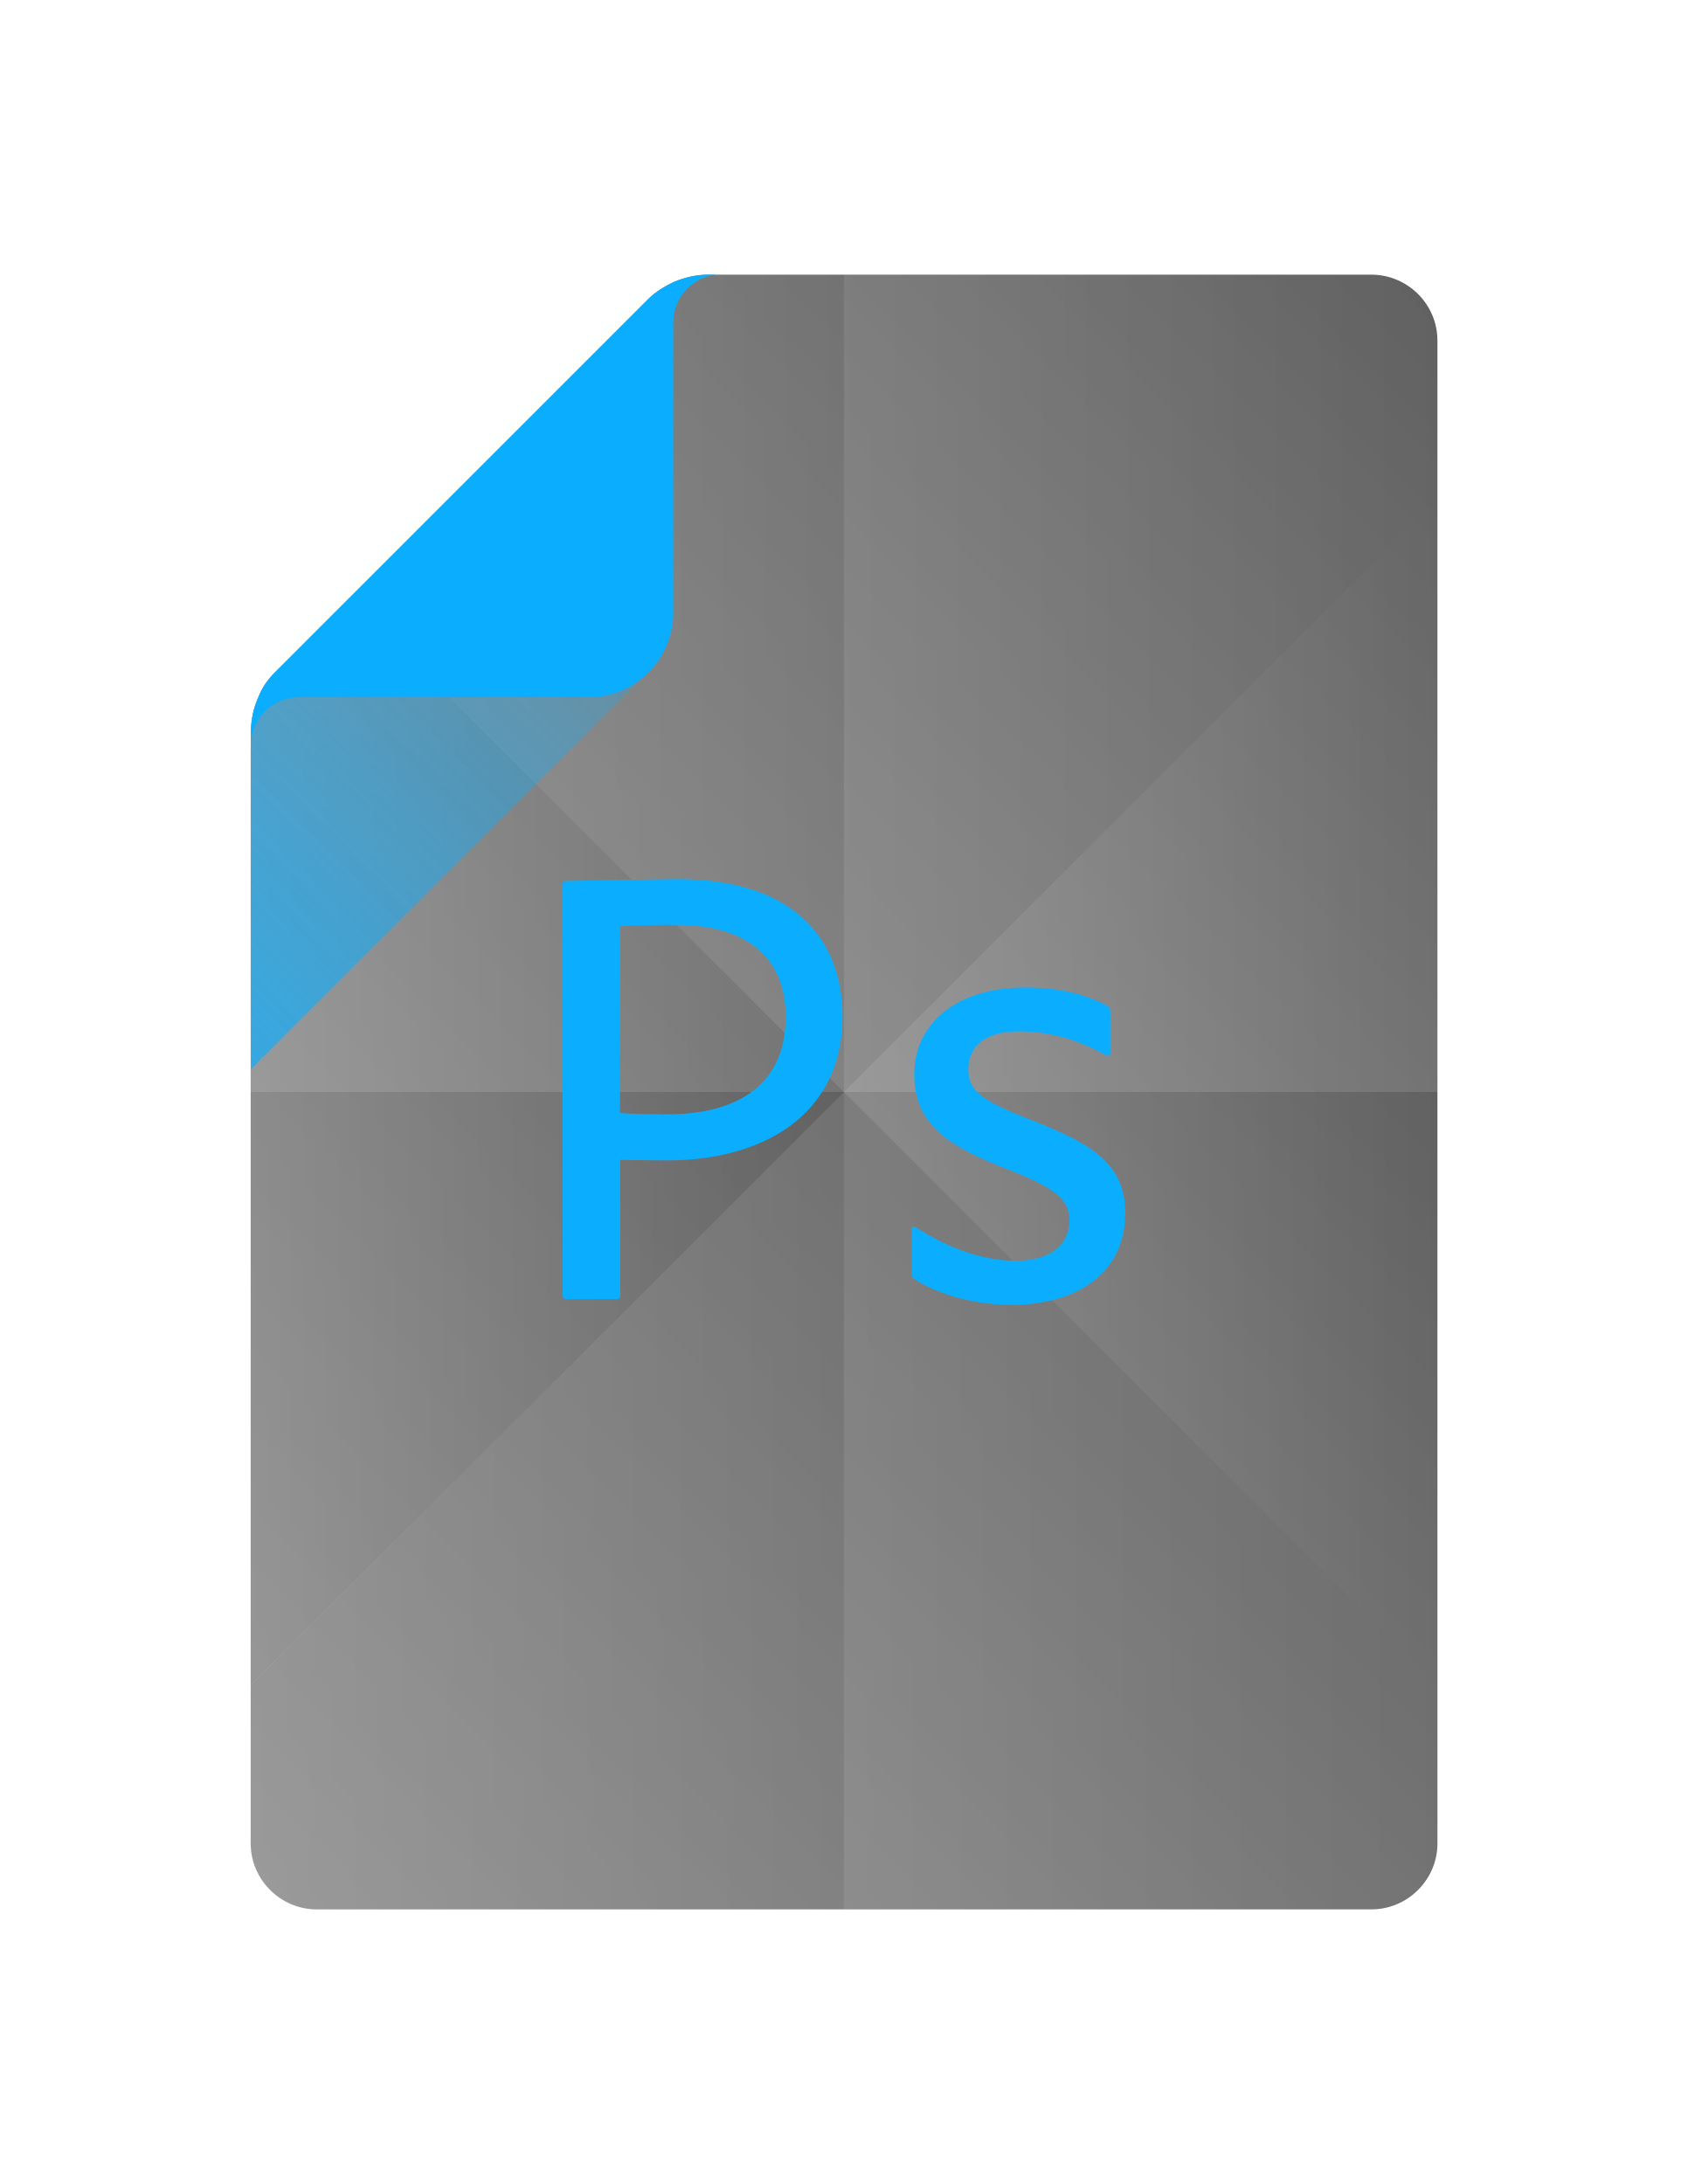
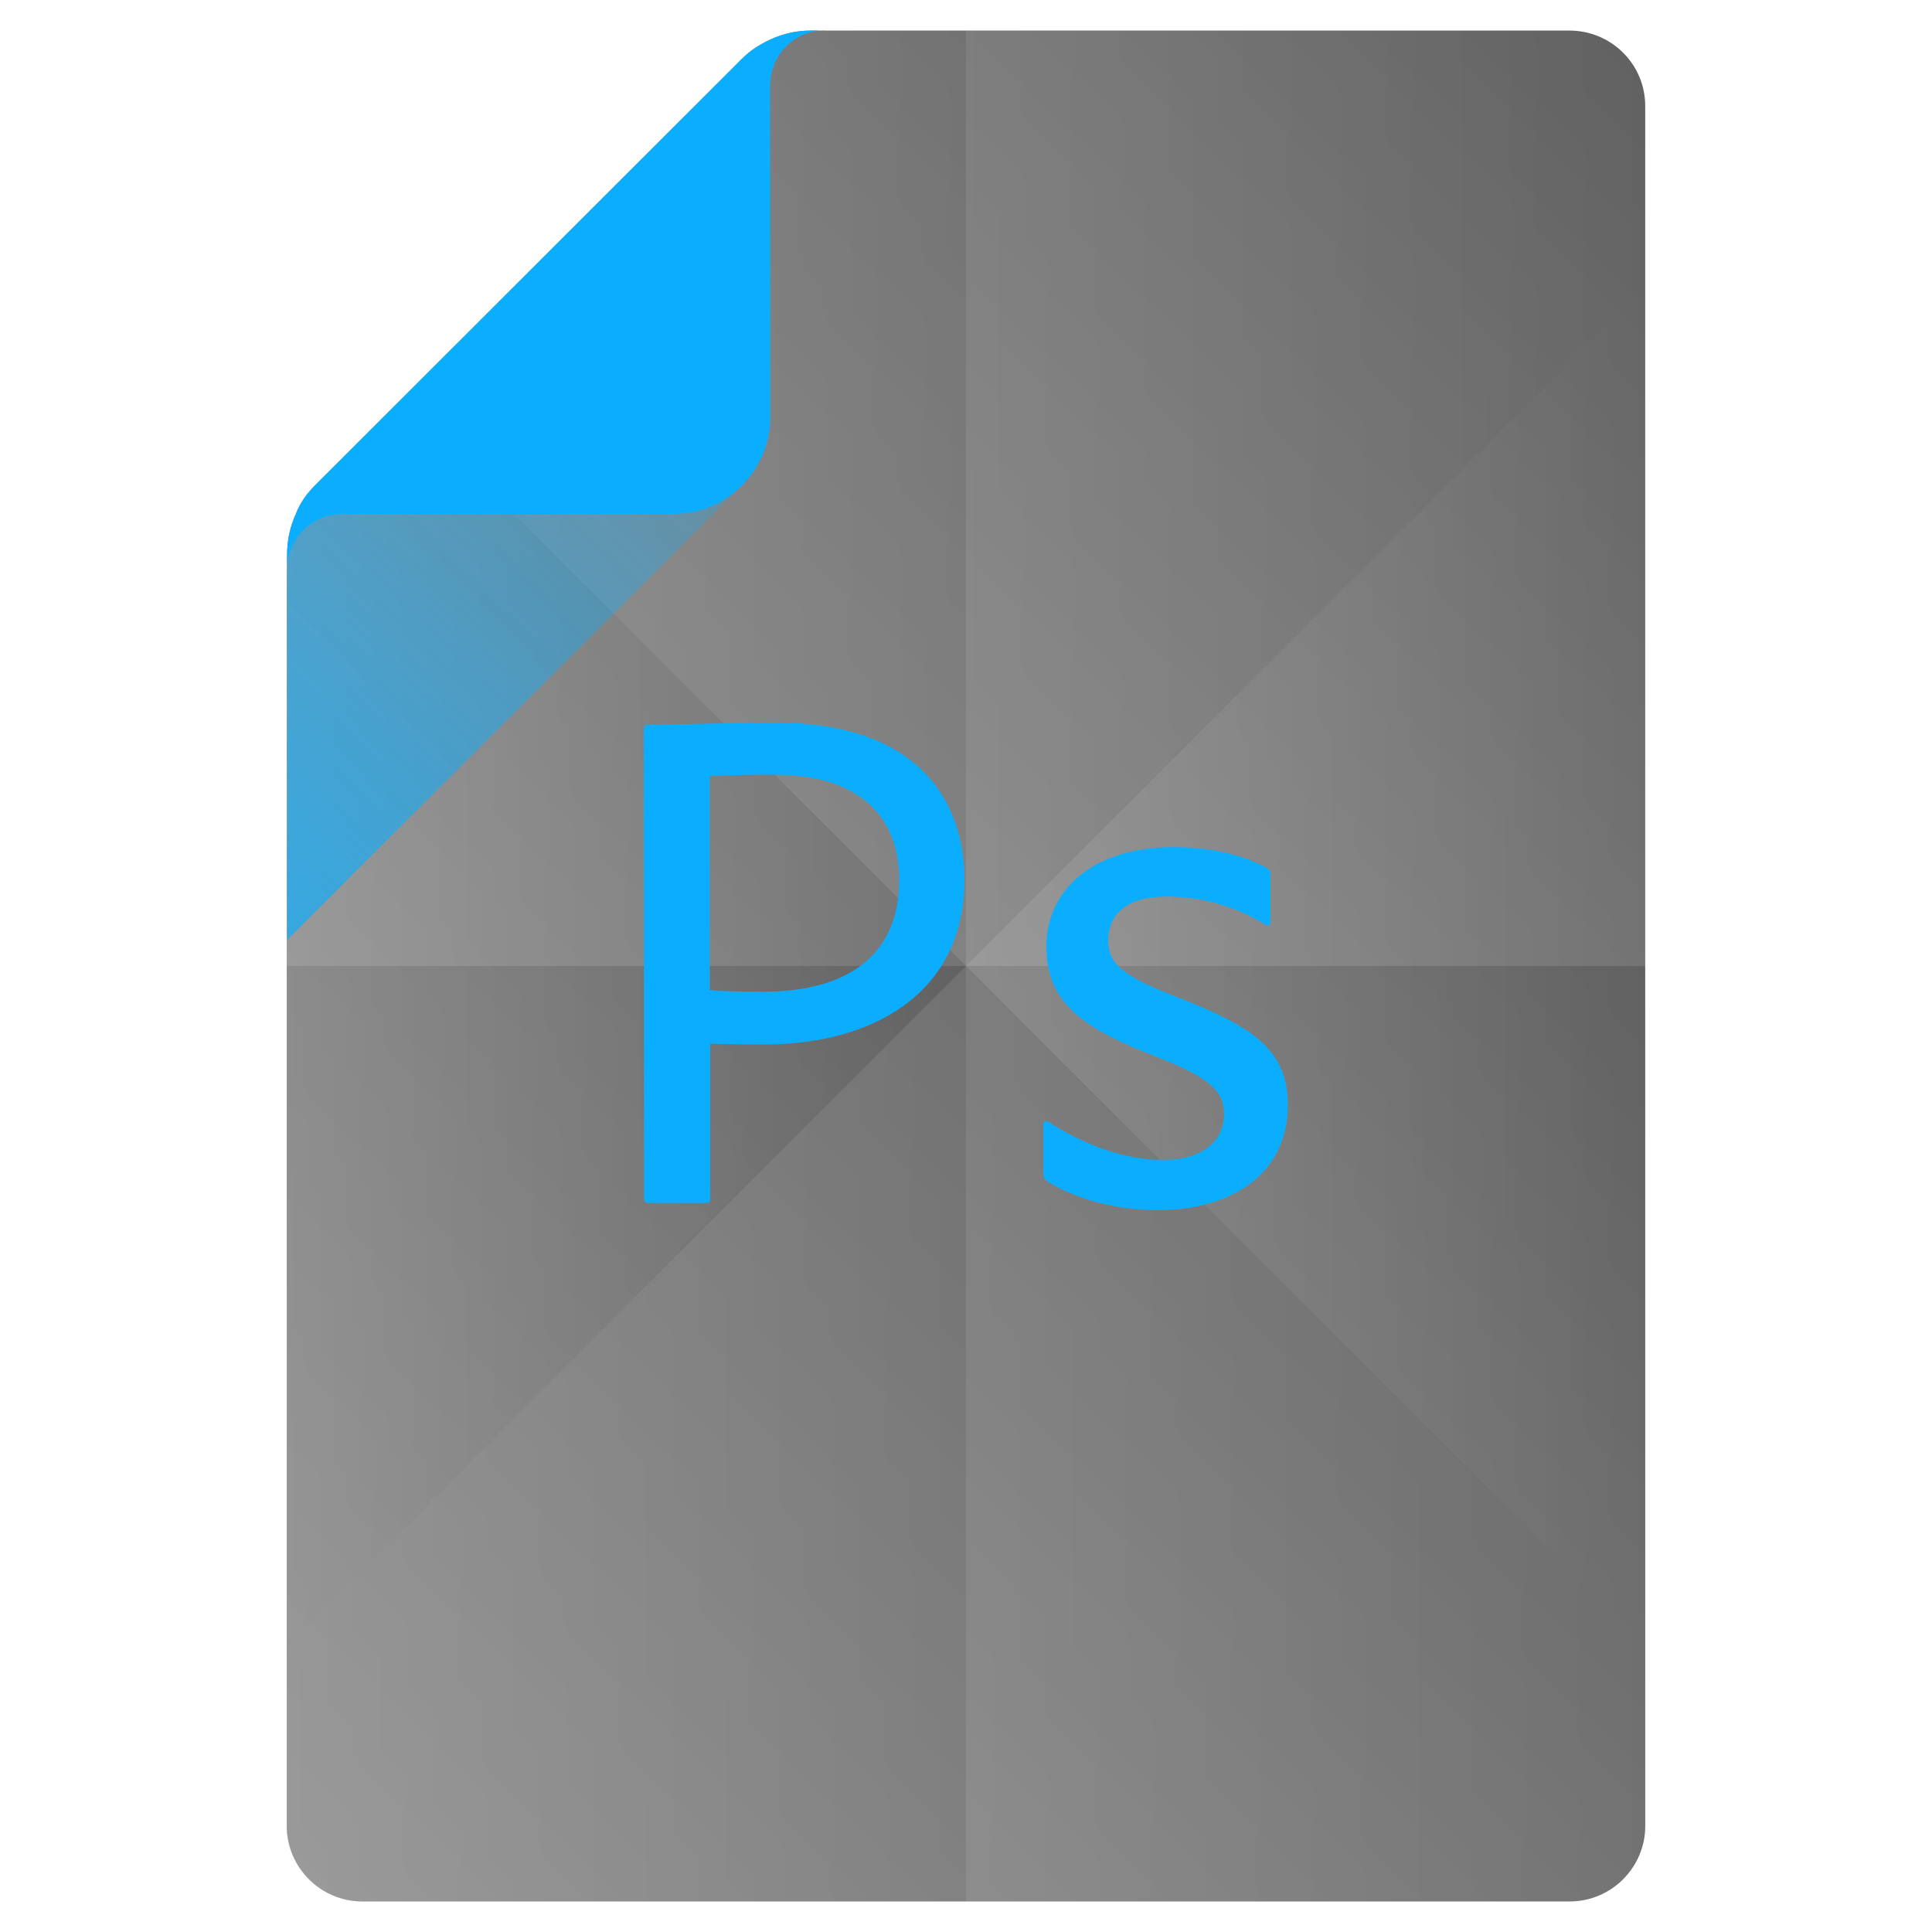
- <svg xmlns="http://www.w3.org/2000/svg" version="1.1" id="Layer_1" x="0px" y="0px" viewBox="0 0 612 792" enable-background="new 0 0 612 792" xml:space="preserve">
+ <svg xmlns="http://www.w3.org/2000/svg" version="1.1" id="Layer_1" x="0px" y="0px" viewBox="0 0 512 512" enable-background="new 0 0 512 512" xml:space="preserve">
  <g>
-     <path fill="#616161" d="M497.2,99.6H261.8h-4.9c-4.4,0-8.7,1-12.7,2.7c-3.3,1.6-6.5,3.5-9.1,6.1L99.8,243.7   c-2.6,2.6-4.8,5.6-6.1,9.1c-1.8,3.9-2.7,8.2-2.7,12.7l-0.1,6.8v396.2c0,13.1,10.8,23.9,23.9,23.9h382.5c13.1,0,23.9-10.8,23.9-23.9   V123.5C521.2,110.3,510.4,99.6,497.2,99.6z" />
    <g>
-       <linearGradient id="SVGID_1_" gradientUnits="userSpaceOnUse" x1="91.025" y1="520.975" x2="305.025" y2="734.975" gradientTransform="matrix(1.1953 0 0 -1.1953 0 1036.688)">
-         <stop offset="0" style="stop-color:#FFFFFF;stop-opacity:0.2" />
-         <stop offset="1" style="stop-color:#FFFFFF;stop-opacity:0" />
+       <path fill="#616161" d="M415.9,8.1H219h-4.1c-3.7,0-7.3,0.8-10.6,2.3c-2.8,1.3-5.4,2.9-7.6,5.1L83.5,128.6c-2.2,2.2-4,4.7-5.1,7.6    c-1.5,3.3-2.3,6.9-2.3,10.6l-0.1,5.7v331.4c0,11,9,20,20,20H416c11,0,20-9,20-20V28.1C436,17,427,8.1,415.9,8.1z" />
+       <g>
+         <linearGradient id="SVGID_1_" gradientUnits="userSpaceOnUse" x1="76.196" y1="-128.588" x2="255.161" y2="-307.553" gradientTransform="matrix(1.1953 0 0 1.1953 0 424.6939)">
+           <stop offset="0" style="stop-color:#FFFFFF;stop-opacity:0.2" />
+           <stop offset="1" style="stop-color:#FFFFFF;stop-opacity:0" />
+         </linearGradient>
+         <path fill="url(#SVGID_1_)" d="M256,256V8.1h-37h-4.1c-3.7,0-7.3,0.8-10.6,2.3c-2.8,1.3-5.4,2.9-7.6,5.1L83.5,128.6     c-2.2,2.2-4,4.7-5.1,7.6c-1.5,3.3-2.3,6.9-2.3,10.6l-0.1,5.7V256H256z" />
+         <linearGradient id="SVGID_2_" gradientUnits="userSpaceOnUse" x1="199.967" y1="-155.336" x2="374.051" y2="-329.421" gradientTransform="matrix(1.1953 0 0 1.1953 0 424.6939)">
+           <stop offset="0" style="stop-color:#FFFFFF;stop-opacity:0.2" />
+           <stop offset="1" style="stop-color:#FFFFFF;stop-opacity:0" />
+         </linearGradient>
+         <path fill="url(#SVGID_2_)" d="M415.9,8.1H256V256h180V28.1C436,17,427,8.1,415.9,8.1z" />
+         <linearGradient id="SVGID_3_" gradientUnits="userSpaceOnUse" x1="54.302" y1="47.15" x2="228.377" y2="-126.926" gradientTransform="matrix(1.1953 0 0 1.1953 0 424.6939)">
+           <stop offset="0" style="stop-color:#FFFFFF;stop-opacity:0.2" />
+           <stop offset="1" style="stop-color:#FFFFFF;stop-opacity:0" />
+         </linearGradient>
+         <path fill="url(#SVGID_3_)" d="M76,483.9c0,11,9,20,20,20h160V256H76V483.9z" />
+         <linearGradient id="SVGID_4_" gradientUnits="userSpaceOnUse" x1="197.487" y1="49.595" x2="376.452" y2="-129.371" gradientTransform="matrix(1.1953 0 0 1.1953 0 424.6939)">
+           <stop offset="0" style="stop-color:#FFFFFF;stop-opacity:0.2" />
+           <stop offset="1" style="stop-color:#FFFFFF;stop-opacity:0" />
+         </linearGradient>
+         <path fill="url(#SVGID_4_)" d="M256,256v247.9h159.9c11,0,20-9,20-20V256H256z" />
+       </g>
+       <g>
+         <linearGradient id="SVGID_5_" gradientUnits="userSpaceOnUse" x1="63.652" y1="-128.57" x2="214.172" y2="-128.57" gradientTransform="matrix(1.1953 0 0 1.1953 0 424.6939)">
+           <stop offset="0" style="stop-color:#FFFFFF;stop-opacity:0.2" />
+           <stop offset="1" style="stop-color:#FFFFFF;stop-opacity:0" />
+         </linearGradient>
+         <path fill="url(#SVGID_5_)" d="M256,256L106,106l-22.5,22.5c-2.2,2.2-4,4.7-5.1,7.6c-1.5,3.3-2.3,6.9-2.3,10.6l-0.1,5.7V436     L256,256z" />
+         <linearGradient id="SVGID_6_" gradientUnits="userSpaceOnUse" x1="88.704" y1="-244.871" x2="364.762" y2="-244.871" gradientTransform="matrix(1.1953 0 0 1.1953 0 424.6939)">
+           <stop offset="0" style="stop-color:#FFFFFF;stop-opacity:0.2" />
+           <stop offset="1" style="stop-color:#FFFFFF;stop-opacity:0" />
+         </linearGradient>
+         <path fill="url(#SVGID_6_)" d="M256,256L436,76V28c0-11-9-20-20-20H219h-4.1c-3.7,0-7.3,0.8-10.6,2.3c-2.8,1.3-5.4,2.9-7.6,5.1     L106,106L256,256z" />
+         <linearGradient id="SVGID_7_" gradientUnits="userSpaceOnUse" x1="63.582" y1="-37.391" x2="364.762" y2="-37.391" gradientTransform="matrix(1.1953 0 0 1.1953 0 424.6939)">
+           <stop offset="0" style="stop-color:#FFFFFF;stop-opacity:0.2" />
+           <stop offset="1" style="stop-color:#FFFFFF;stop-opacity:0" />
+         </linearGradient>
+         <path fill="url(#SVGID_7_)" d="M436,483.9v-48L256,256L76,436v48c0,11,9,20,20,20h319.9C427,503.9,436,495,436,483.9z" />
+         <linearGradient id="SVGID_8_" gradientUnits="userSpaceOnUse" x1="214.172" y1="-141.131" x2="364.762" y2="-141.131" gradientTransform="matrix(1.1953 0 0 1.1953 0 424.6939)">
+           <stop offset="0" style="stop-color:#FFFFFF;stop-opacity:0.2" />
+           <stop offset="1" style="stop-color:#FFFFFF;stop-opacity:0" />
+         </linearGradient>
+         <polygon fill="url(#SVGID_8_)" points="436,436 436,76 256,256    " />
+       </g>
+       <linearGradient id="SVGID_9_" gradientUnits="userSpaceOnUse" x1="80.204" y1="-573.019" x2="387.166" y2="-879.981" gradientTransform="matrix(0.5977 0 0 0.5977 0 563.3214)">
+         <stop offset="0" style="stop-color:#0BAEFF" />
+         <stop offset="1" style="stop-color:#0BAEFF;stop-opacity:0" />
      </linearGradient>
-       <path fill="url(#SVGID_1_)" d="M306,396V99.6h-44.2h-4.9c-4.4,0-8.7,1-12.7,2.7c-3.3,1.6-6.5,3.5-9.1,6.1L99.8,243.7    c-2.6,2.6-4.8,5.6-6.1,9.1c-1.8,3.9-2.7,8.2-2.7,12.7l-0.1,6.8V396H306z" />
-       <linearGradient id="SVGID_2_" gradientUnits="userSpaceOnUse" x1="239" y1="553" x2="447.125" y2="761.125" gradientTransform="matrix(1.1953 0 0 -1.1953 0 1036.688)">
-         <stop offset="0" style="stop-color:#FFFFFF;stop-opacity:0.2" />
-         <stop offset="1" style="stop-color:#FFFFFF;stop-opacity:0" />
-       </linearGradient>
-       <path fill="url(#SVGID_2_)" d="M497.2,99.6H306V396h215.2V123.5C521.2,110.3,510.4,99.6,497.2,99.6z" />
-       <linearGradient id="SVGID_3_" gradientUnits="userSpaceOnUse" x1="64.875" y1="310.875" x2="273" y2="519" gradientTransform="matrix(1.1953 0 0 -1.1953 0 1036.688)">
-         <stop offset="0" style="stop-color:#FFFFFF;stop-opacity:0.2" />
-         <stop offset="1" style="stop-color:#FFFFFF;stop-opacity:0" />
-       </linearGradient>
-       <path fill="url(#SVGID_3_)" d="M90.8,668.5c0,13.1,10.8,23.9,23.9,23.9H306V396H90.8V668.5z" />
-       <linearGradient id="SVGID_4_" gradientUnits="userSpaceOnUse" x1="236.062" y1="307.938" x2="450.062" y2="521.938" gradientTransform="matrix(1.1953 0 0 -1.1953 0 1036.688)">
-         <stop offset="0" style="stop-color:#FFFFFF;stop-opacity:0.2" />
-         <stop offset="1" style="stop-color:#FFFFFF;stop-opacity:0" />
-       </linearGradient>
-       <path fill="url(#SVGID_4_)" d="M306,396v296.4h191.2c13.1,0,23.9-10.8,23.9-23.9V396H306z" />
+       <path opacity="0.7" fill="url(#SVGID_9_)" enable-background="new    " d="M196.7,15.6L83.5,128.9c-2.2,2.2-4,4.7-5.1,7.6    c-1.5,3.3-2.3,6.9-2.3,10.6v102l120.6-120.6c4.9-4.9,7.6-11.3,7.6-18.1v-100C201.5,11.7,198.9,13.4,196.7,15.6z" />
+       <path fill="#0BAEFF" d="M214.9,8.1c-3.7,0-7.3,0.8-10.6,2.3c-2.8,1.3-5.4,2.9-7.6,5.1L83.5,128.6c-2.2,2.2-4,4.7-5.1,7.6    c-1.5,3.3-2.3,6.9-2.3,10.6v4.1c0-8.2,6.5-14.7,14.7-14.7h87.7c14.1,0,25.6-11.5,25.6-25.6V22.7c0-8.2,6.5-14.7,14.7-14.7    C218.9,8.1,214.9,8.1,214.9,8.1z" />
    </g>
    <g>
-       <linearGradient id="SVGID_5_" gradientUnits="userSpaceOnUse" x1="76" y1="521" x2="256" y2="521" gradientTransform="matrix(1.1953 0 0 -1.1953 0 1036.688)">
-         <stop offset="0" style="stop-color:#FFFFFF;stop-opacity:0.2" />
-         <stop offset="1" style="stop-color:#FFFFFF;stop-opacity:0" />
-       </linearGradient>
-       <path fill="url(#SVGID_5_)" d="M306,396L126.7,216.7l-26.9,26.9c-2.6,2.6-4.8,5.6-6.1,9.1c-1.8,3.9-2.7,8.2-2.7,12.7l-0.1,6.8v339    L306,396z" />
-       <linearGradient id="SVGID_6_" gradientUnits="userSpaceOnUse" x1="106" y1="660" x2="436" y2="660" gradientTransform="matrix(1.1953 0 0 -1.1953 0 1036.688)">
-         <stop offset="0" style="stop-color:#FFFFFF;stop-opacity:0.2" />
-         <stop offset="1" style="stop-color:#FFFFFF;stop-opacity:0" />
-       </linearGradient>
-       <path fill="url(#SVGID_6_)" d="M306,396l215.2-215.2v-57.4c0-13.1-10.8-23.9-23.9-23.9H261.8h-4.9c-4.4,0-8.7,1-12.7,2.7    c-3.3,1.6-6.5,3.5-9.1,6.1L126.7,216.7L306,396z" />
-       <linearGradient id="SVGID_7_" gradientUnits="userSpaceOnUse" x1="76" y1="412" x2="436" y2="412" gradientTransform="matrix(1.1953 0 0 -1.1953 0 1036.688)">
-         <stop offset="0" style="stop-color:#FFFFFF;stop-opacity:0.2" />
-         <stop offset="1" style="stop-color:#FFFFFF;stop-opacity:0" />
-       </linearGradient>
-       <path fill="url(#SVGID_7_)" d="M521.2,668.5v-57.4L306,396L90.8,611.2v57.4c0,13.1,10.8,23.9,23.9,23.9h382.5    C510.4,692.4,521.2,681.7,521.2,668.5z" />
-       <linearGradient id="SVGID_8_" gradientUnits="userSpaceOnUse" x1="256" y1="536" x2="436" y2="536" gradientTransform="matrix(1.1953 0 0 -1.1953 0 1036.688)">
-         <stop offset="0" style="stop-color:#FFFFFF;stop-opacity:0.2" />
-         <stop offset="1" style="stop-color:#FFFFFF;stop-opacity:0" />
-       </linearGradient>
-       <polygon fill="url(#SVGID_8_)" points="521.2,611.2 521.2,180.8 306,396   " />
+       <path fill="#0BAEFF" d="M170.6,193.4c0-0.8,0.2-1.3,1.2-1.3c6.9-0.2,20.2-0.4,33.6-0.6c36.3,0,50,19,50.2,41.5    c0,30.9-25.2,43.8-53,43.8c-7.7,0-13.1-0.2-14.4-0.2v40.9c0,1-0.2,1.3-1.2,1.3h-15c-1,0-1.3-0.4-1.3-1.2L170.6,193.4L170.6,193.4z     M188.1,262.4c1.7,0.2,5.2,0.4,14.6,0.4c17.5,0,35.6-6.5,35.6-29.6c0-18.6-12.7-27.9-32.9-27.9c-8.6,0-15.6,0.2-17.3,0.4    L188.1,262.4L188.1,262.4z" />
+       <path fill="#0BAEFF" d="M309.3,237.6c-12.5,0-15.6,6.3-15.6,11.5c0,6.3,3.3,9.4,19.4,15.6c18.6,7.3,28.2,13.5,28.2,28.1    c0,18.8-15.6,27.9-34.4,27.9c-11,0-21.7-2.9-29.2-7.5c-0.8-0.6-1.2-1-1.2-1.9v-13.3c0-1,0.6-1,1.2-0.8    c9.4,6.1,20.2,10.2,30.4,10.2c12.1,0,16.3-6.3,16.3-12.1c0-6.7-4.6-10.2-20.6-16.3c-18.4-7.3-26.5-14.4-26.5-28.2    c0-15,12.5-26.3,33.6-26.3c11.7,0,19.6,2.7,25,5.6c0.8,0.6,0.8,1.2,0.8,2.1v11.9c0,1-0.4,1.5-1.3,1    C328.7,240.9,319.5,237.6,309.3,237.6z" />
    </g>
-     <linearGradient id="SVGID_9_" gradientUnits="userSpaceOnUse" x1="95.8" y1="862.4" x2="462.7" y2="1229.3" gradientTransform="matrix(0.5977 0 0 -0.5977 0 869.3438)">
-       <stop offset="0" style="stop-color:#0BAEFF" />
-       <stop offset="1" style="stop-color:#0BAEFF;stop-opacity:0" />
-     </linearGradient>
-     <path opacity="0.7" fill="url(#SVGID_9_)" enable-background="new    " d="M235.1,108.6L99.8,244c-2.6,2.6-4.8,5.6-6.1,9.1   c-1.8,3.9-2.7,8.2-2.7,12.7v121.9l144.2-144.2c5.9-5.9,9.1-13.5,9.1-21.6V102.3C240.9,103.9,237.7,106,235.1,108.6z" />
-     <path fill="#0BAEFF" d="M256.9,99.6c-4.4,0-8.7,1-12.7,2.7c-3.3,1.6-6.5,3.5-9.1,6.1L99.8,243.7c-2.6,2.6-4.8,5.6-6.1,9.1   c-1.8,3.9-2.7,8.2-2.7,12.7v4.9c0-9.8,7.8-17.6,17.6-17.6h104.9c16.9,0,30.6-13.7,30.6-30.6V117.1c0-9.8,7.8-17.6,17.6-17.6   C261.7,99.6,256.9,99.6,256.9,99.6z" />
-   </g>
-   <g>
-     <path fill="#0BAEFF" d="M203.9,321.1c0-1,0.2-1.6,1.4-1.6c8.2-0.2,24.1-0.5,40.2-0.7c43.4,0,59.8,22.7,60,49.6   c0,36.9-30.1,52.4-63.4,52.4c-9.2,0-15.7-0.2-17.2-0.2v48.9c0,1.2-0.2,1.6-1.4,1.6h-17.9c-1.2,0-1.6-0.5-1.6-1.4L203.9,321.1   L203.9,321.1z M224.8,403.6c2,0.2,6.2,0.5,17.5,0.5c20.9,0,42.6-7.8,42.6-35.4c0-22.2-15.2-33.3-39.3-33.3   c-10.3,0-18.6,0.2-20.7,0.5L224.8,403.6L224.8,403.6z" />
-     <path fill="#0BAEFF" d="M369.7,374c-14.9,0-18.6,7.5-18.6,13.7c0,7.5,3.9,11.2,23.2,18.6c22.2,8.7,33.7,16.1,33.7,33.6   c0,22.5-18.6,33.3-41.1,33.3c-13.1,0-25.9-3.5-34.9-9c-1-0.7-1.4-1.2-1.4-2.3V446c0-1.2,0.7-1.2,1.4-1   c11.2,7.3,24.1,12.2,36.3,12.2c14.5,0,19.5-7.5,19.5-14.5c0-8-5.5-12.2-24.6-19.5c-22-8.7-31.7-17.2-31.7-33.7   c0-17.9,14.9-31.4,40.2-31.4c14,0,23.4,3.2,29.9,6.7c1,0.7,1,1.4,1,2.5v14.2c0,1.2-0.5,1.8-1.6,1.2C392.9,378,381.9,374,369.7,374z   " />
  </g>
</svg>
